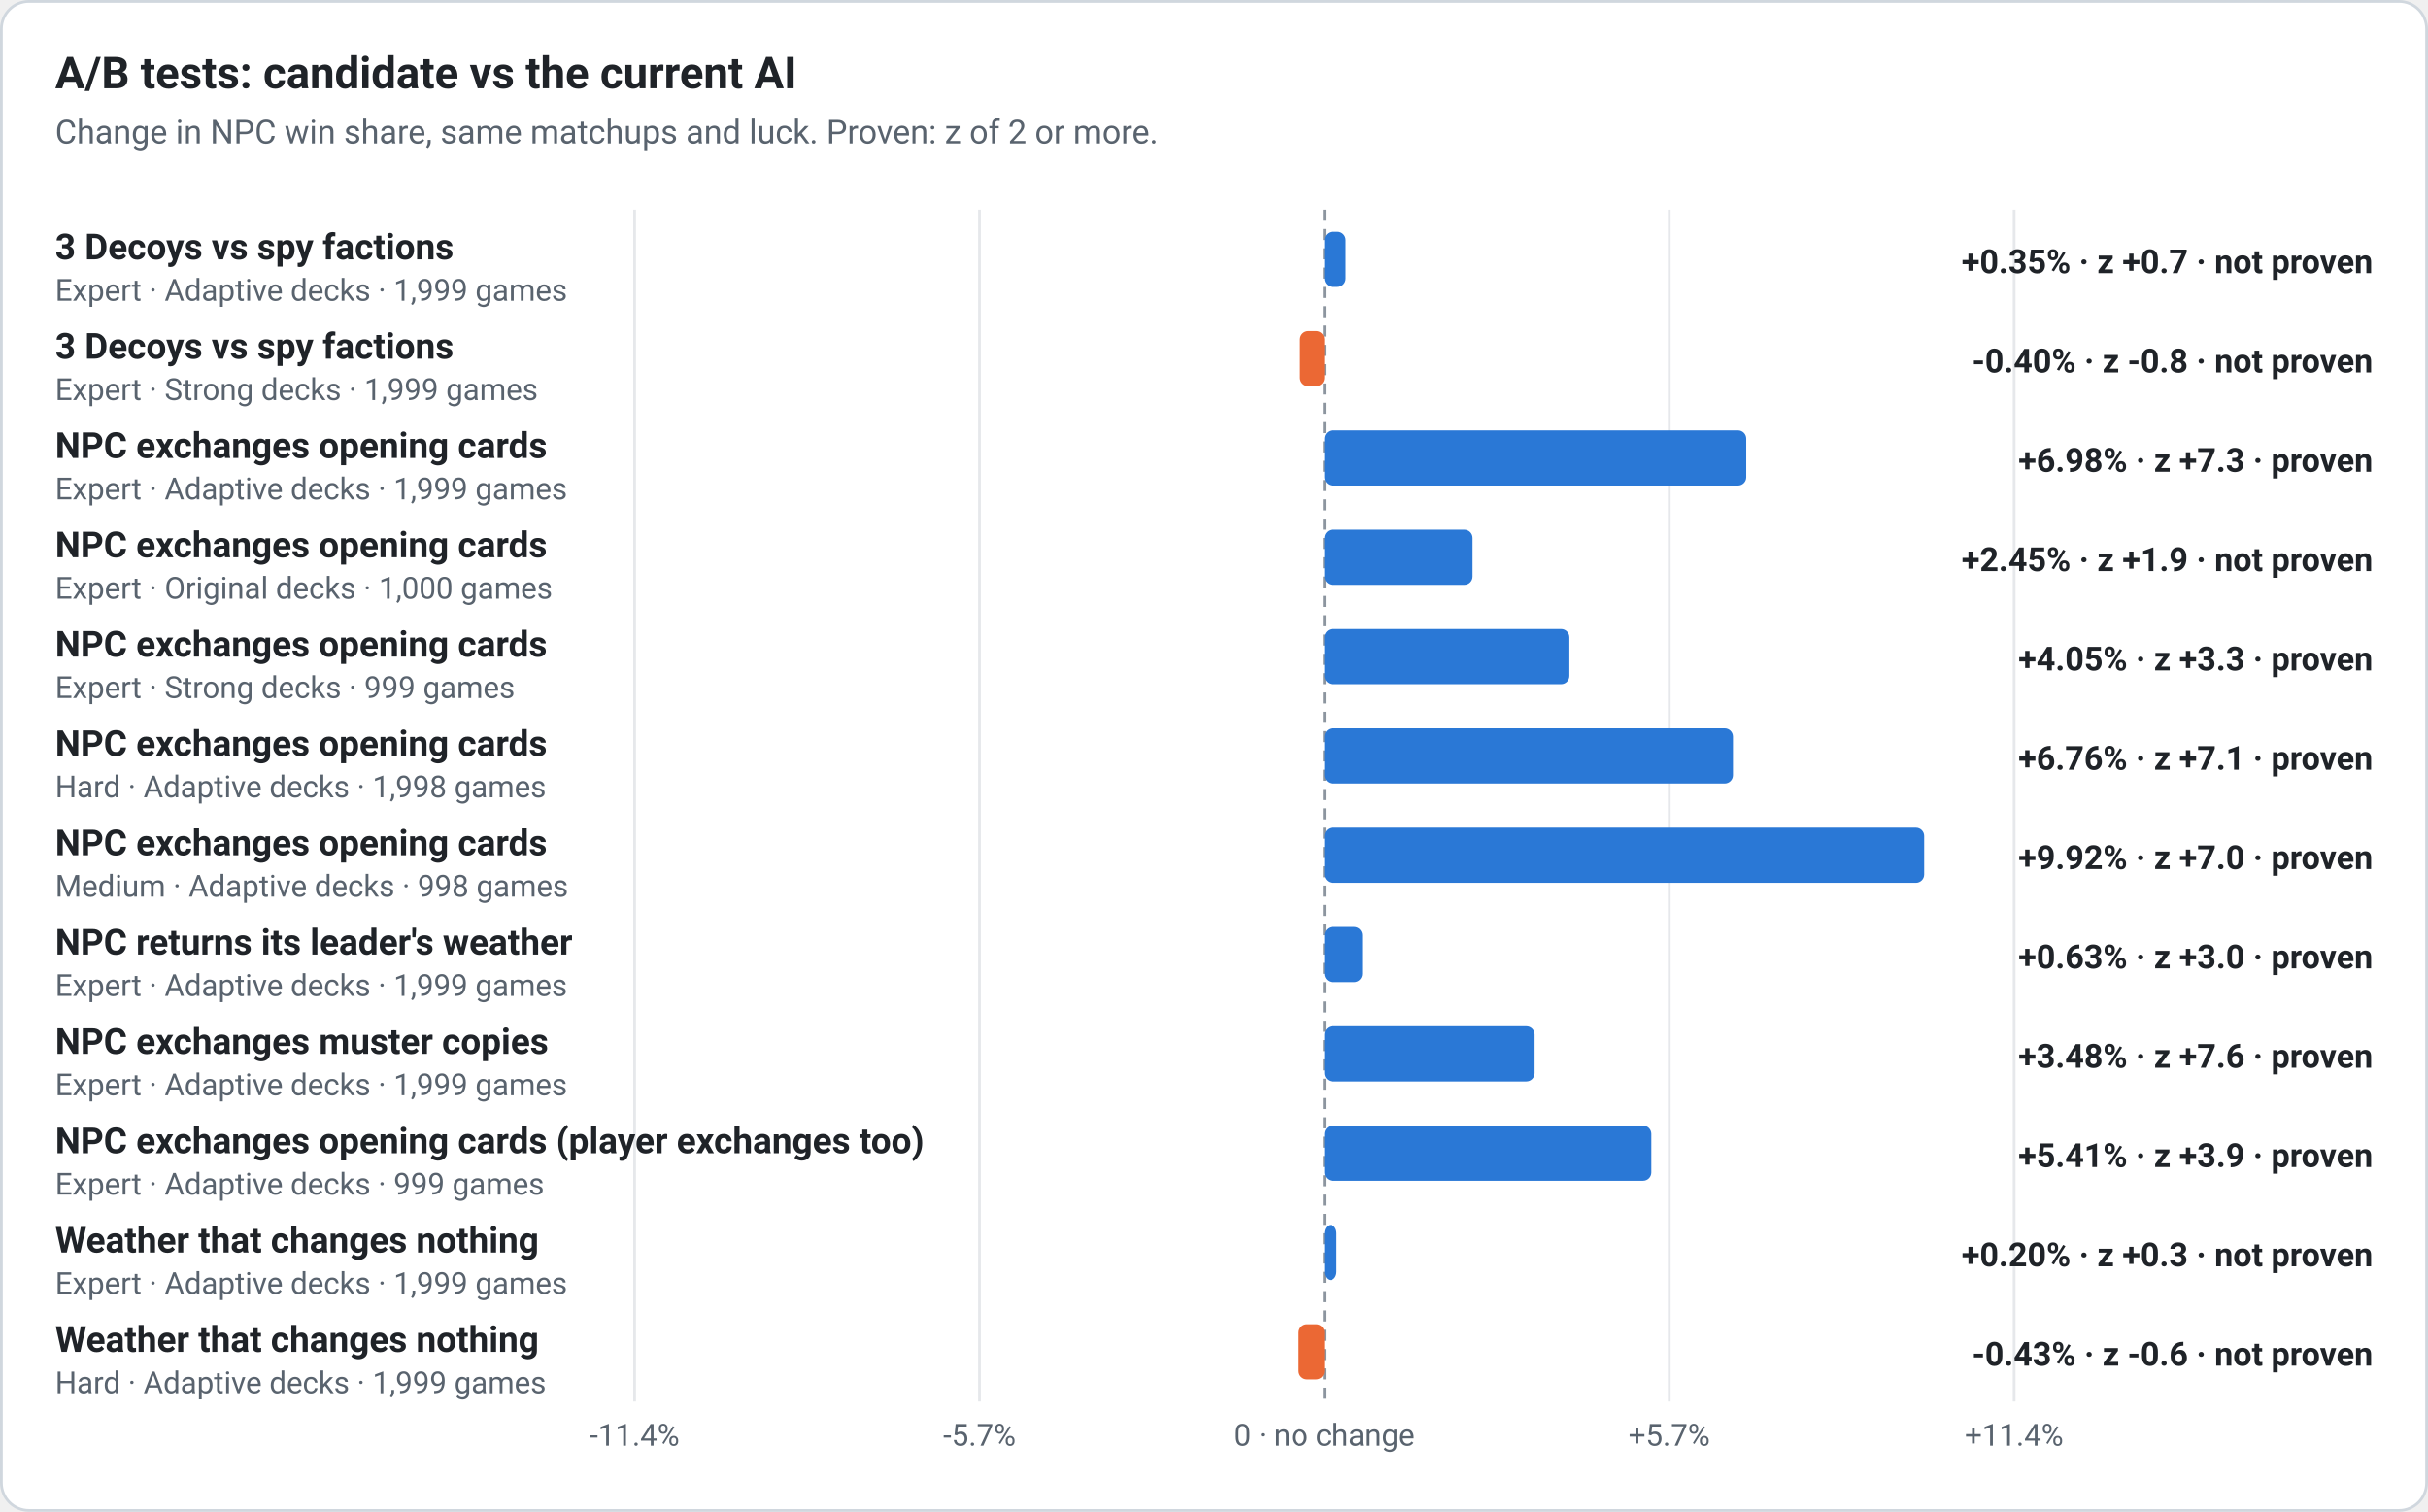
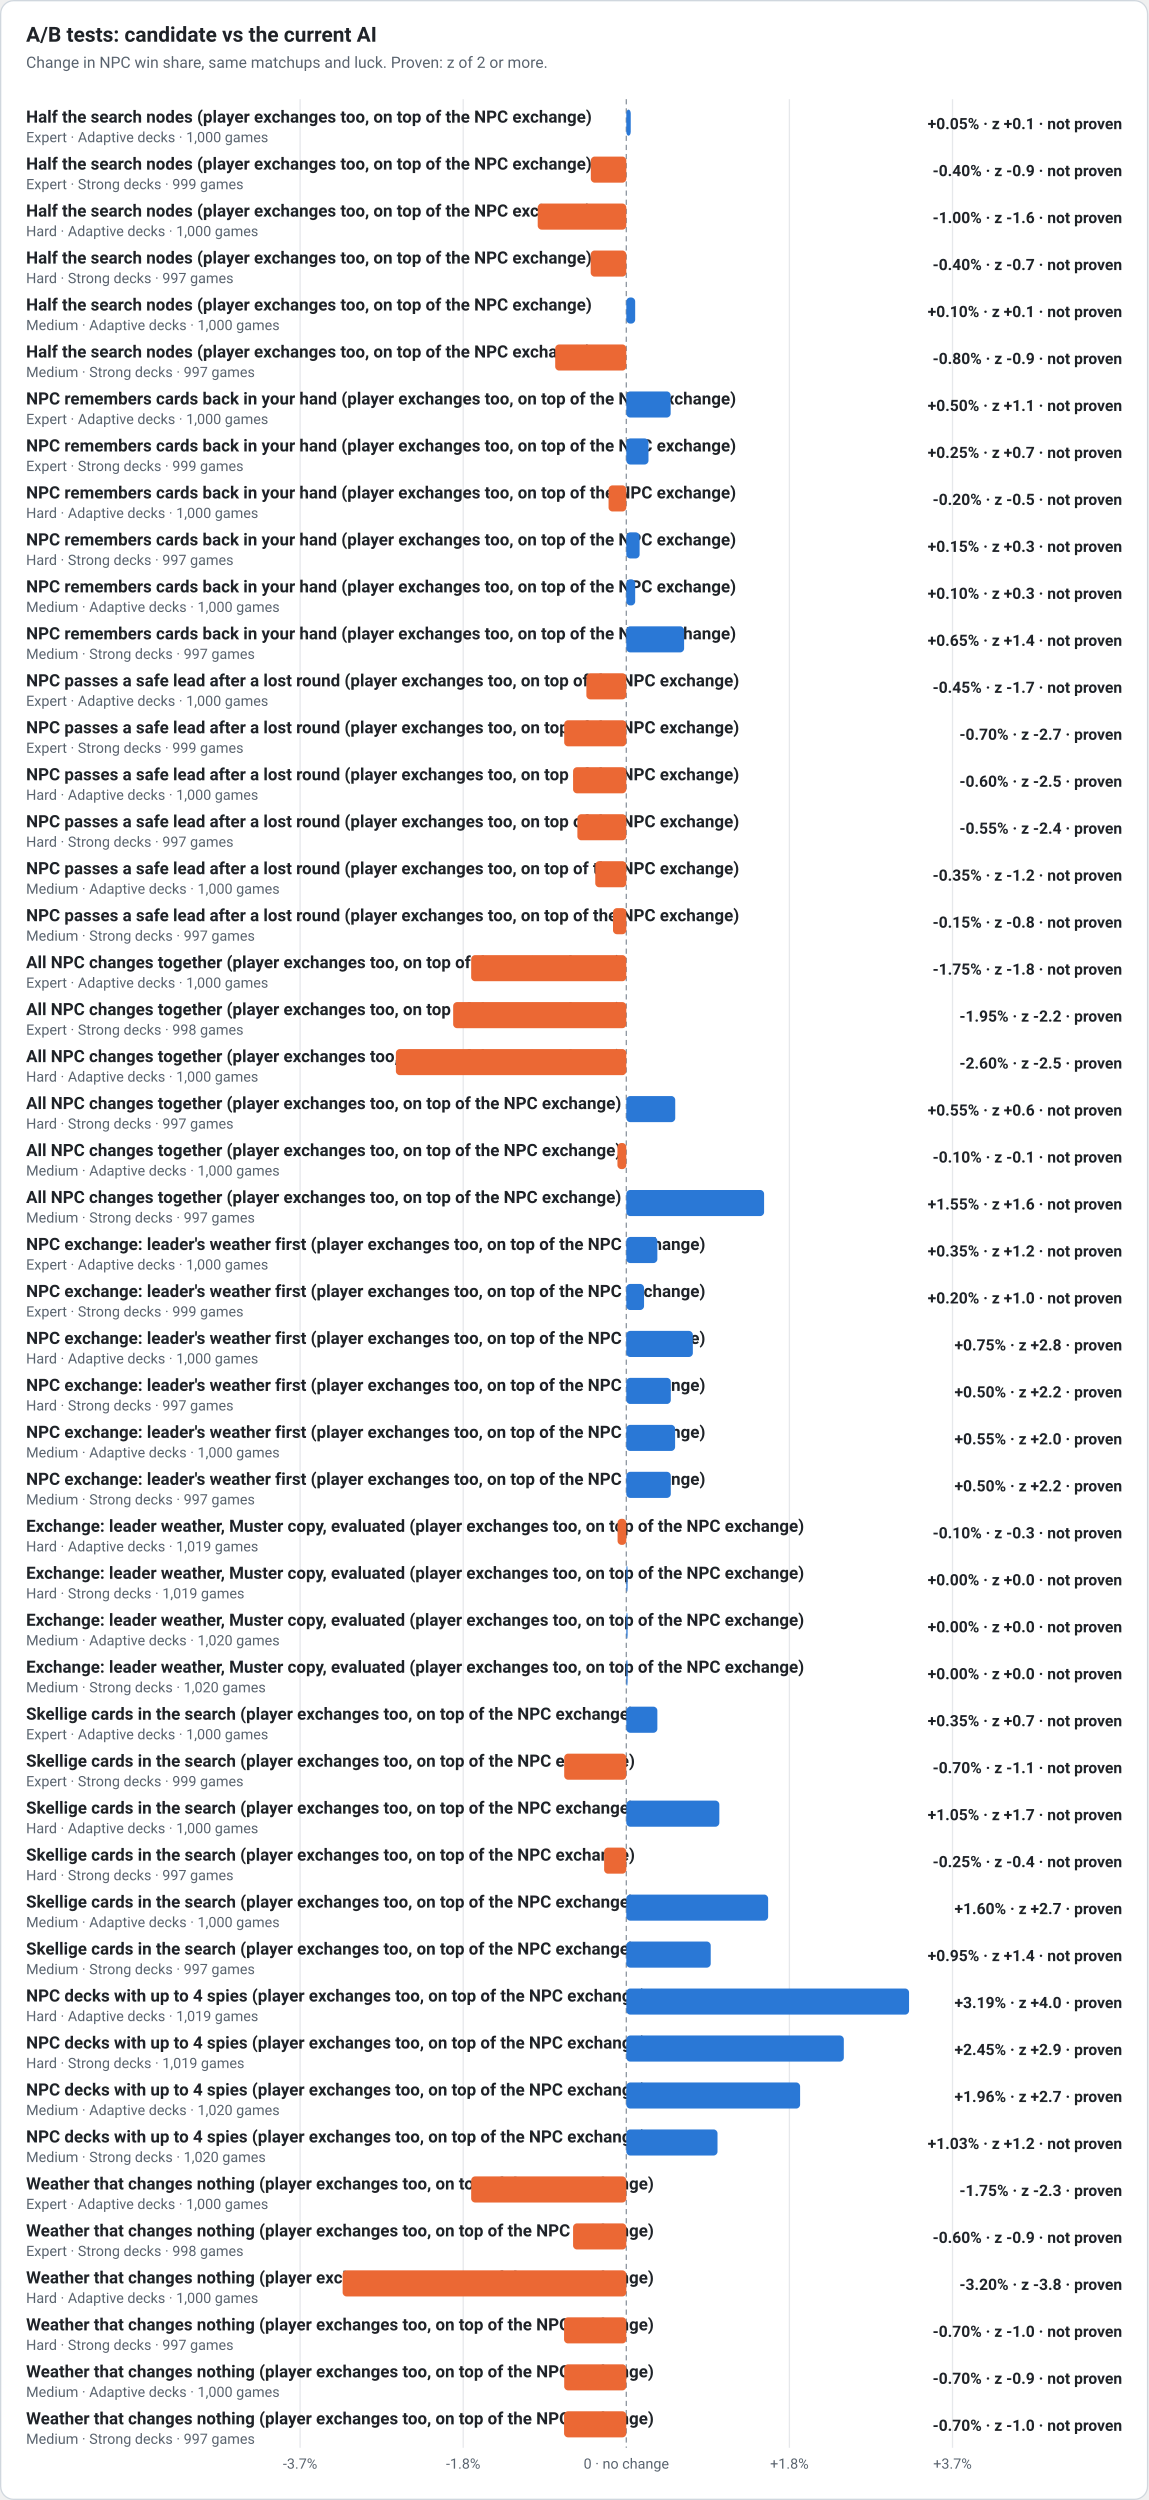
- <svg xmlns="http://www.w3.org/2000/svg" width="880" height="548" viewBox="0 0 880 548" font-family="system-ui,-apple-system,'Segoe UI',Roboto,Helvetica,Arial,sans-serif" role="img" aria-label="A/B tests: candidate vs the current AI">
-   <rect x="0.5" y="0.5" width="879" height="547" rx="10" fill="#ffffff" stroke="#d0d7de" />
+ <svg xmlns="http://www.w3.org/2000/svg" width="880" height="1916" viewBox="0 0 880 1916" font-family="system-ui,-apple-system,'Segoe UI',Roboto,Helvetica,Arial,sans-serif" role="img" aria-label="A/B tests: candidate vs the current AI">
+   <rect x="0.5" y="0.5" width="879" height="1915" rx="10" fill="#ffffff" stroke="#d0d7de" />
  <text x="20.0" y="32.0" fill="#1f2328" font-size="16" font-weight="600" text-anchor="start">A/B tests: candidate vs the current AI</text>
  <text x="20.0" y="52.0" fill="#59636e" font-size="12" font-weight="400" text-anchor="start">Change in NPC win share, same matchups and luck. Proven: z of 2 or more.</text>
-   <line x1="230.0" y1="76" x2="230.0" y2="508" stroke="#e6e8eb" />
-   <text x="230.0" y="524.0" fill="#59636e" font-size="11" font-weight="400" text-anchor="middle">-11.4%</text>
-   <line x1="355.0" y1="76" x2="355.0" y2="508" stroke="#e6e8eb" />
-   <text x="355.0" y="524.0" fill="#59636e" font-size="11" font-weight="400" text-anchor="middle">-5.7%</text>
-   <line x1="480.0" y1="76" x2="480.0" y2="508" stroke="#8c959f" stroke-dasharray="4 3" />
-   <text x="480.0" y="524.0" fill="#59636e" font-size="11" font-weight="400" text-anchor="middle">0 · no change</text>
-   <line x1="605.0" y1="76" x2="605.0" y2="508" stroke="#e6e8eb" />
-   <text x="605.0" y="524.0" fill="#59636e" font-size="11" font-weight="400" text-anchor="middle">+5.7%</text>
-   <line x1="730.0" y1="76" x2="730.0" y2="508" stroke="#e6e8eb" />
-   <text x="730.0" y="524.0" fill="#59636e" font-size="11" font-weight="400" text-anchor="middle">+11.4%</text>
-   <text x="20.0" y="94.0" fill="#1f2328" font-size="13" font-weight="600" text-anchor="start">3 Decoys vs spy factions</text>
-   <text x="20.0" y="109.0" fill="#59636e" font-size="11" font-weight="400" text-anchor="start">Expert · Adaptive decks · 1,999 games</text>
-   <rect x="480.0" y="84.0" width="7.7" height="20" rx="3" fill="#2a78d6" />
-   <text x="860.0" y="99.0" fill="#1f2328" font-size="12" font-weight="600" text-anchor="end">+0.35% · z +0.7 · not proven</text>
-   <text x="20.0" y="130.0" fill="#1f2328" font-size="13" font-weight="600" text-anchor="start">3 Decoys vs spy factions</text>
-   <text x="20.0" y="145.0" fill="#59636e" font-size="11" font-weight="400" text-anchor="start">Expert · Strong decks · 1,999 games</text>
-   <rect x="471.2" y="120.0" width="8.8" height="20" rx="3" fill="#eb6834" />
-   <text x="860.0" y="135.0" fill="#1f2328" font-size="12" font-weight="600" text-anchor="end">-0.40% · z -0.8 · not proven</text>
-   <text x="20.0" y="166.0" fill="#1f2328" font-size="13" font-weight="600" text-anchor="start">NPC exchanges opening cards</text>
-   <text x="20.0" y="181.0" fill="#59636e" font-size="11" font-weight="400" text-anchor="start">Expert · Adaptive decks · 1,999 games</text>
-   <rect x="480.0" y="156.0" width="152.9" height="20" rx="3" fill="#2a78d6" />
-   <text x="860.0" y="171.0" fill="#1f2328" font-size="12" font-weight="600" text-anchor="end">+6.98% · z +7.3 · proven</text>
-   <text x="20.0" y="202.0" fill="#1f2328" font-size="13" font-weight="600" text-anchor="start">NPC exchanges opening cards</text>
-   <text x="20.0" y="217.0" fill="#59636e" font-size="11" font-weight="400" text-anchor="start">Expert · Original decks · 1,000 games</text>
-   <rect x="480.0" y="192.0" width="53.7" height="20" rx="3" fill="#2a78d6" />
-   <text x="860.0" y="207.0" fill="#1f2328" font-size="12" font-weight="600" text-anchor="end">+2.45% · z +1.9 · not proven</text>
-   <text x="20.0" y="238.0" fill="#1f2328" font-size="13" font-weight="600" text-anchor="start">NPC exchanges opening cards</text>
-   <text x="20.0" y="253.0" fill="#59636e" font-size="11" font-weight="400" text-anchor="start">Expert · Strong decks · 999 games</text>
-   <rect x="480.0" y="228.0" width="88.8" height="20" rx="3" fill="#2a78d6" />
-   <text x="860.0" y="243.0" fill="#1f2328" font-size="12" font-weight="600" text-anchor="end">+4.05% · z +3.3 · proven</text>
-   <text x="20.0" y="274.0" fill="#1f2328" font-size="13" font-weight="600" text-anchor="start">NPC exchanges opening cards</text>
-   <text x="20.0" y="289.0" fill="#59636e" font-size="11" font-weight="400" text-anchor="start">Hard · Adaptive decks · 1,998 games</text>
-   <rect x="480.0" y="264.0" width="148.1" height="20" rx="3" fill="#2a78d6" />
-   <text x="860.0" y="279.0" fill="#1f2328" font-size="12" font-weight="600" text-anchor="end">+6.76% · z +7.1 · proven</text>
-   <text x="20.0" y="310.0" fill="#1f2328" font-size="13" font-weight="600" text-anchor="start">NPC exchanges opening cards</text>
-   <text x="20.0" y="325.0" fill="#59636e" font-size="11" font-weight="400" text-anchor="start">Medium · Adaptive decks · 998 games</text>
-   <rect x="480.0" y="300.0" width="217.4" height="20" rx="3" fill="#2a78d6" />
-   <text x="860.0" y="315.0" fill="#1f2328" font-size="12" font-weight="600" text-anchor="end">+9.92% · z +7.0 · proven</text>
-   <text x="20.0" y="346.0" fill="#1f2328" font-size="13" font-weight="600" text-anchor="start">NPC returns its leader's weather</text>
-   <text x="20.0" y="361.0" fill="#59636e" font-size="11" font-weight="400" text-anchor="start">Expert · Adaptive decks · 1,999 games</text>
-   <rect x="480.0" y="336.0" width="13.7" height="20" rx="3" fill="#2a78d6" />
-   <text x="860.0" y="351.0" fill="#1f2328" font-size="12" font-weight="600" text-anchor="end">+0.63% · z +3.0 · proven</text>
-   <text x="20.0" y="382.0" fill="#1f2328" font-size="13" font-weight="600" text-anchor="start">NPC exchanges muster copies</text>
-   <text x="20.0" y="397.0" fill="#59636e" font-size="11" font-weight="400" text-anchor="start">Expert · Adaptive decks · 1,999 games</text>
-   <rect x="480.0" y="372.0" width="76.2" height="20" rx="3" fill="#2a78d6" />
-   <text x="860.0" y="387.0" fill="#1f2328" font-size="12" font-weight="600" text-anchor="end">+3.48% · z +7.6 · proven</text>
-   <text x="20.0" y="418.0" fill="#1f2328" font-size="13" font-weight="600" text-anchor="start">NPC exchanges opening cards (player exchanges too)</text>
-   <text x="20.0" y="433.0" fill="#59636e" font-size="11" font-weight="400" text-anchor="start">Expert · Adaptive decks · 999 games</text>
-   <rect x="480.0" y="408.0" width="118.5" height="20" rx="3" fill="#2a78d6" />
-   <text x="860.0" y="423.0" fill="#1f2328" font-size="12" font-weight="600" text-anchor="end">+5.41% · z +3.9 · proven</text>
-   <text x="20.0" y="454.0" fill="#1f2328" font-size="13" font-weight="600" text-anchor="start">Weather that changes nothing</text>
-   <text x="20.0" y="469.0" fill="#59636e" font-size="11" font-weight="400" text-anchor="start">Expert · Adaptive decks · 1,999 games</text>
-   <rect x="480.0" y="444.0" width="4.4" height="20" rx="3" fill="#2a78d6" />
-   <text x="860.0" y="459.0" fill="#1f2328" font-size="12" font-weight="600" text-anchor="end">+0.20% · z +0.3 · not proven</text>
-   <text x="20.0" y="490.0" fill="#1f2328" font-size="13" font-weight="600" text-anchor="start">Weather that changes nothing</text>
-   <text x="20.0" y="505.0" fill="#59636e" font-size="11" font-weight="400" text-anchor="start">Hard · Adaptive decks · 1,999 games</text>
-   <rect x="470.7" y="480.0" width="9.3" height="20" rx="3" fill="#eb6834" />
-   <text x="860.0" y="495.0" fill="#1f2328" font-size="12" font-weight="600" text-anchor="end">-0.43% · z -0.6 · not proven</text>
+   <line x1="230.0" y1="76" x2="230.0" y2="1876" stroke="#e6e8eb" />
+   <text x="230.0" y="1892.0" fill="#59636e" font-size="11" font-weight="400" text-anchor="middle">-3.7%</text>
+   <line x1="355.0" y1="76" x2="355.0" y2="1876" stroke="#e6e8eb" />
+   <text x="355.0" y="1892.0" fill="#59636e" font-size="11" font-weight="400" text-anchor="middle">-1.8%</text>
+   <line x1="480.0" y1="76" x2="480.0" y2="1876" stroke="#8c959f" stroke-dasharray="4 3" />
+   <text x="480.0" y="1892.0" fill="#59636e" font-size="11" font-weight="400" text-anchor="middle">0 · no change</text>
+   <line x1="605.0" y1="76" x2="605.0" y2="1876" stroke="#e6e8eb" />
+   <text x="605.0" y="1892.0" fill="#59636e" font-size="11" font-weight="400" text-anchor="middle">+1.8%</text>
+   <line x1="730.0" y1="76" x2="730.0" y2="1876" stroke="#e6e8eb" />
+   <text x="730.0" y="1892.0" fill="#59636e" font-size="11" font-weight="400" text-anchor="middle">+3.7%</text>
+   <text x="20.0" y="94.0" fill="#1f2328" font-size="13" font-weight="600" text-anchor="start">Half the search nodes (player exchanges too, on top of the NPC exchange)</text>
+   <text x="20.0" y="109.0" fill="#59636e" font-size="11" font-weight="400" text-anchor="start">Expert · Adaptive decks · 1,000 games</text>
+   <rect x="480.0" y="84.0" width="3.4" height="20" rx="3" fill="#2a78d6" />
+   <text x="860.0" y="99.0" fill="#1f2328" font-size="12" font-weight="600" text-anchor="end">+0.05% · z +0.1 · not proven</text>
+   <text x="20.0" y="130.0" fill="#1f2328" font-size="13" font-weight="600" text-anchor="start">Half the search nodes (player exchanges too, on top of the NPC exchange)</text>
+   <text x="20.0" y="145.0" fill="#59636e" font-size="11" font-weight="400" text-anchor="start">Expert · Strong decks · 999 games</text>
+   <rect x="452.8" y="120.0" width="27.2" height="20" rx="3" fill="#eb6834" />
+   <text x="860.0" y="135.0" fill="#1f2328" font-size="12" font-weight="600" text-anchor="end">-0.40% · z -0.9 · not proven</text>
+   <text x="20.0" y="166.0" fill="#1f2328" font-size="13" font-weight="600" text-anchor="start">Half the search nodes (player exchanges too, on top of the NPC exchange)</text>
+   <text x="20.0" y="181.0" fill="#59636e" font-size="11" font-weight="400" text-anchor="start">Hard · Adaptive decks · 1,000 games</text>
+   <rect x="412.1" y="156.0" width="67.9" height="20" rx="3" fill="#eb6834" />
+   <text x="860.0" y="171.0" fill="#1f2328" font-size="12" font-weight="600" text-anchor="end">-1.00% · z -1.6 · not proven</text>
+   <text x="20.0" y="202.0" fill="#1f2328" font-size="13" font-weight="600" text-anchor="start">Half the search nodes (player exchanges too, on top of the NPC exchange)</text>
+   <text x="20.0" y="217.0" fill="#59636e" font-size="11" font-weight="400" text-anchor="start">Hard · Strong decks · 997 games</text>
+   <rect x="452.7" y="192.0" width="27.3" height="20" rx="3" fill="#eb6834" />
+   <text x="860.0" y="207.0" fill="#1f2328" font-size="12" font-weight="600" text-anchor="end">-0.40% · z -0.7 · not proven</text>
+   <text x="20.0" y="238.0" fill="#1f2328" font-size="13" font-weight="600" text-anchor="start">Half the search nodes (player exchanges too, on top of the NPC exchange)</text>
+   <text x="20.0" y="253.0" fill="#59636e" font-size="11" font-weight="400" text-anchor="start">Medium · Adaptive decks · 1,000 games</text>
+   <rect x="480.0" y="228.0" width="6.8" height="20" rx="3" fill="#2a78d6" />
+   <text x="860.0" y="243.0" fill="#1f2328" font-size="12" font-weight="600" text-anchor="end">+0.10% · z +0.1 · not proven</text>
+   <text x="20.0" y="274.0" fill="#1f2328" font-size="13" font-weight="600" text-anchor="start">Half the search nodes (player exchanges too, on top of the NPC exchange)</text>
+   <text x="20.0" y="289.0" fill="#59636e" font-size="11" font-weight="400" text-anchor="start">Medium · Strong decks · 997 games</text>
+   <rect x="425.5" y="264.0" width="54.5" height="20" rx="3" fill="#eb6834" />
+   <text x="860.0" y="279.0" fill="#1f2328" font-size="12" font-weight="600" text-anchor="end">-0.80% · z -0.9 · not proven</text>
+   <text x="20.0" y="310.0" fill="#1f2328" font-size="13" font-weight="600" text-anchor="start">NPC remembers cards back in your hand (player exchanges too, on top of the NPC exchange)</text>
+   <text x="20.0" y="325.0" fill="#59636e" font-size="11" font-weight="400" text-anchor="start">Expert · Adaptive decks · 1,000 games</text>
+   <rect x="480.0" y="300.0" width="34.0" height="20" rx="3" fill="#2a78d6" />
+   <text x="860.0" y="315.0" fill="#1f2328" font-size="12" font-weight="600" text-anchor="end">+0.50% · z +1.1 · not proven</text>
+   <text x="20.0" y="346.0" fill="#1f2328" font-size="13" font-weight="600" text-anchor="start">NPC remembers cards back in your hand (player exchanges too, on top of the NPC exchange)</text>
+   <text x="20.0" y="361.0" fill="#59636e" font-size="11" font-weight="400" text-anchor="start">Expert · Strong decks · 999 games</text>
+   <rect x="480.0" y="336.0" width="17.0" height="20" rx="3" fill="#2a78d6" />
+   <text x="860.0" y="351.0" fill="#1f2328" font-size="12" font-weight="600" text-anchor="end">+0.25% · z +0.7 · not proven</text>
+   <text x="20.0" y="382.0" fill="#1f2328" font-size="13" font-weight="600" text-anchor="start">NPC remembers cards back in your hand (player exchanges too, on top of the NPC exchange)</text>
+   <text x="20.0" y="397.0" fill="#59636e" font-size="11" font-weight="400" text-anchor="start">Hard · Adaptive decks · 1,000 games</text>
+   <rect x="466.4" y="372.0" width="13.6" height="20" rx="3" fill="#eb6834" />
+   <text x="860.0" y="387.0" fill="#1f2328" font-size="12" font-weight="600" text-anchor="end">-0.20% · z -0.5 · not proven</text>
+   <text x="20.0" y="418.0" fill="#1f2328" font-size="13" font-weight="600" text-anchor="start">NPC remembers cards back in your hand (player exchanges too, on top of the NPC exchange)</text>
+   <text x="20.0" y="433.0" fill="#59636e" font-size="11" font-weight="400" text-anchor="start">Hard · Strong decks · 997 games</text>
+   <rect x="480.0" y="408.0" width="10.2" height="20" rx="3" fill="#2a78d6" />
+   <text x="860.0" y="423.0" fill="#1f2328" font-size="12" font-weight="600" text-anchor="end">+0.15% · z +0.3 · not proven</text>
+   <text x="20.0" y="454.0" fill="#1f2328" font-size="13" font-weight="600" text-anchor="start">NPC remembers cards back in your hand (player exchanges too, on top of the NPC exchange)</text>
+   <text x="20.0" y="469.0" fill="#59636e" font-size="11" font-weight="400" text-anchor="start">Medium · Adaptive decks · 1,000 games</text>
+   <rect x="480.0" y="444.0" width="6.8" height="20" rx="3" fill="#2a78d6" />
+   <text x="860.0" y="459.0" fill="#1f2328" font-size="12" font-weight="600" text-anchor="end">+0.10% · z +0.3 · not proven</text>
+   <text x="20.0" y="490.0" fill="#1f2328" font-size="13" font-weight="600" text-anchor="start">NPC remembers cards back in your hand (player exchanges too, on top of the NPC exchange)</text>
+   <text x="20.0" y="505.0" fill="#59636e" font-size="11" font-weight="400" text-anchor="start">Medium · Strong decks · 997 games</text>
+   <rect x="480.0" y="480.0" width="44.3" height="20" rx="3" fill="#2a78d6" />
+   <text x="860.0" y="495.0" fill="#1f2328" font-size="12" font-weight="600" text-anchor="end">+0.65% · z +1.4 · not proven</text>
+   <text x="20.0" y="526.0" fill="#1f2328" font-size="13" font-weight="600" text-anchor="start">NPC passes a safe lead after a lost round (player exchanges too, on top of the NPC exchange)</text>
+   <text x="20.0" y="541.0" fill="#59636e" font-size="11" font-weight="400" text-anchor="start">Expert · Adaptive decks · 1,000 games</text>
+   <rect x="449.4" y="516.0" width="30.6" height="20" rx="3" fill="#eb6834" />
+   <text x="860.0" y="531.0" fill="#1f2328" font-size="12" font-weight="600" text-anchor="end">-0.45% · z -1.7 · not proven</text>
+   <text x="20.0" y="562.0" fill="#1f2328" font-size="13" font-weight="600" text-anchor="start">NPC passes a safe lead after a lost round (player exchanges too, on top of the NPC exchange)</text>
+   <text x="20.0" y="577.0" fill="#59636e" font-size="11" font-weight="400" text-anchor="start">Expert · Strong decks · 999 games</text>
+   <rect x="432.4" y="552.0" width="47.6" height="20" rx="3" fill="#eb6834" />
+   <text x="860.0" y="567.0" fill="#1f2328" font-size="12" font-weight="600" text-anchor="end">-0.70% · z -2.7 · proven</text>
+   <text x="20.0" y="598.0" fill="#1f2328" font-size="13" font-weight="600" text-anchor="start">NPC passes a safe lead after a lost round (player exchanges too, on top of the NPC exchange)</text>
+   <text x="20.0" y="613.0" fill="#59636e" font-size="11" font-weight="400" text-anchor="start">Hard · Adaptive decks · 1,000 games</text>
+   <rect x="439.2" y="588.0" width="40.8" height="20" rx="3" fill="#eb6834" />
+   <text x="860.0" y="603.0" fill="#1f2328" font-size="12" font-weight="600" text-anchor="end">-0.60% · z -2.5 · proven</text>
+   <text x="20.0" y="634.0" fill="#1f2328" font-size="13" font-weight="600" text-anchor="start">NPC passes a safe lead after a lost round (player exchanges too, on top of the NPC exchange)</text>
+   <text x="20.0" y="649.0" fill="#59636e" font-size="11" font-weight="400" text-anchor="start">Hard · Strong decks · 997 games</text>
+   <rect x="442.5" y="624.0" width="37.5" height="20" rx="3" fill="#eb6834" />
+   <text x="860.0" y="639.0" fill="#1f2328" font-size="12" font-weight="600" text-anchor="end">-0.55% · z -2.4 · proven</text>
+   <text x="20.0" y="670.0" fill="#1f2328" font-size="13" font-weight="600" text-anchor="start">NPC passes a safe lead after a lost round (player exchanges too, on top of the NPC exchange)</text>
+   <text x="20.0" y="685.0" fill="#59636e" font-size="11" font-weight="400" text-anchor="start">Medium · Adaptive decks · 1,000 games</text>
+   <rect x="456.2" y="660.0" width="23.8" height="20" rx="3" fill="#eb6834" />
+   <text x="860.0" y="675.0" fill="#1f2328" font-size="12" font-weight="600" text-anchor="end">-0.35% · z -1.2 · not proven</text>
+   <text x="20.0" y="706.0" fill="#1f2328" font-size="13" font-weight="600" text-anchor="start">NPC passes a safe lead after a lost round (player exchanges too, on top of the NPC exchange)</text>
+   <text x="20.0" y="721.0" fill="#59636e" font-size="11" font-weight="400" text-anchor="start">Medium · Strong decks · 997 games</text>
+   <rect x="469.8" y="696.0" width="10.2" height="20" rx="3" fill="#eb6834" />
+   <text x="860.0" y="711.0" fill="#1f2328" font-size="12" font-weight="600" text-anchor="end">-0.15% · z -0.8 · not proven</text>
+   <text x="20.0" y="742.0" fill="#1f2328" font-size="13" font-weight="600" text-anchor="start">All NPC changes together (player exchanges too, on top of the NPC exchange)</text>
+   <text x="20.0" y="757.0" fill="#59636e" font-size="11" font-weight="400" text-anchor="start">Expert · Adaptive decks · 1,000 games</text>
+   <rect x="361.1" y="732.0" width="118.9" height="20" rx="3" fill="#eb6834" />
+   <text x="860.0" y="747.0" fill="#1f2328" font-size="12" font-weight="600" text-anchor="end">-1.75% · z -1.8 · not proven</text>
+   <text x="20.0" y="778.0" fill="#1f2328" font-size="13" font-weight="600" text-anchor="start">All NPC changes together (player exchanges too, on top of the NPC exchange)</text>
+   <text x="20.0" y="793.0" fill="#59636e" font-size="11" font-weight="400" text-anchor="start">Expert · Strong decks · 998 games</text>
+   <rect x="347.3" y="768.0" width="132.7" height="20" rx="3" fill="#eb6834" />
+   <text x="860.0" y="783.0" fill="#1f2328" font-size="12" font-weight="600" text-anchor="end">-1.95% · z -2.2 · proven</text>
+   <text x="20.0" y="814.0" fill="#1f2328" font-size="13" font-weight="600" text-anchor="start">All NPC changes together (player exchanges too, on top of the NPC exchange)</text>
+   <text x="20.0" y="829.0" fill="#59636e" font-size="11" font-weight="400" text-anchor="start">Hard · Adaptive decks · 1,000 games</text>
+   <rect x="303.4" y="804.0" width="176.6" height="20" rx="3" fill="#eb6834" />
+   <text x="860.0" y="819.0" fill="#1f2328" font-size="12" font-weight="600" text-anchor="end">-2.60% · z -2.5 · proven</text>
+   <text x="20.0" y="850.0" fill="#1f2328" font-size="13" font-weight="600" text-anchor="start">All NPC changes together (player exchanges too, on top of the NPC exchange)</text>
+   <text x="20.0" y="865.0" fill="#59636e" font-size="11" font-weight="400" text-anchor="start">Hard · Strong decks · 997 games</text>
+   <rect x="480.0" y="840.0" width="37.5" height="20" rx="3" fill="#2a78d6" />
+   <text x="860.0" y="855.0" fill="#1f2328" font-size="12" font-weight="600" text-anchor="end">+0.55% · z +0.6 · not proven</text>
+   <text x="20.0" y="886.0" fill="#1f2328" font-size="13" font-weight="600" text-anchor="start">All NPC changes together (player exchanges too, on top of the NPC exchange)</text>
+   <text x="20.0" y="901.0" fill="#59636e" font-size="11" font-weight="400" text-anchor="start">Medium · Adaptive decks · 1,000 games</text>
+   <rect x="473.2" y="876.0" width="6.8" height="20" rx="3" fill="#eb6834" />
+   <text x="860.0" y="891.0" fill="#1f2328" font-size="12" font-weight="600" text-anchor="end">-0.10% · z -0.1 · not proven</text>
+   <text x="20.0" y="922.0" fill="#1f2328" font-size="13" font-weight="600" text-anchor="start">All NPC changes together (player exchanges too, on top of the NPC exchange)</text>
+   <text x="20.0" y="937.0" fill="#59636e" font-size="11" font-weight="400" text-anchor="start">Medium · Strong decks · 997 games</text>
+   <rect x="480.0" y="912.0" width="105.6" height="20" rx="3" fill="#2a78d6" />
+   <text x="860.0" y="927.0" fill="#1f2328" font-size="12" font-weight="600" text-anchor="end">+1.55% · z +1.6 · not proven</text>
+   <text x="20.0" y="958.0" fill="#1f2328" font-size="13" font-weight="600" text-anchor="start">NPC exchange: leader's weather first (player exchanges too, on top of the NPC exchange)</text>
+   <text x="20.0" y="973.0" fill="#59636e" font-size="11" font-weight="400" text-anchor="start">Expert · Adaptive decks · 1,000 games</text>
+   <rect x="480.0" y="948.0" width="23.8" height="20" rx="3" fill="#2a78d6" />
+   <text x="860.0" y="963.0" fill="#1f2328" font-size="12" font-weight="600" text-anchor="end">+0.35% · z +1.2 · not proven</text>
+   <text x="20.0" y="994.0" fill="#1f2328" font-size="13" font-weight="600" text-anchor="start">NPC exchange: leader's weather first (player exchanges too, on top of the NPC exchange)</text>
+   <text x="20.0" y="1009.0" fill="#59636e" font-size="11" font-weight="400" text-anchor="start">Expert · Strong decks · 999 games</text>
+   <rect x="480.0" y="984.0" width="13.6" height="20" rx="3" fill="#2a78d6" />
+   <text x="860.0" y="999.0" fill="#1f2328" font-size="12" font-weight="600" text-anchor="end">+0.20% · z +1.0 · not proven</text>
+   <text x="20.0" y="1030.0" fill="#1f2328" font-size="13" font-weight="600" text-anchor="start">NPC exchange: leader's weather first (player exchanges too, on top of the NPC exchange)</text>
+   <text x="20.0" y="1045.0" fill="#59636e" font-size="11" font-weight="400" text-anchor="start">Hard · Adaptive decks · 1,000 games</text>
+   <rect x="480.0" y="1020.0" width="51.0" height="20" rx="3" fill="#2a78d6" />
+   <text x="860.0" y="1035.0" fill="#1f2328" font-size="12" font-weight="600" text-anchor="end">+0.75% · z +2.8 · proven</text>
+   <text x="20.0" y="1066.0" fill="#1f2328" font-size="13" font-weight="600" text-anchor="start">NPC exchange: leader's weather first (player exchanges too, on top of the NPC exchange)</text>
+   <text x="20.0" y="1081.0" fill="#59636e" font-size="11" font-weight="400" text-anchor="start">Hard · Strong decks · 997 games</text>
+   <rect x="480.0" y="1056.0" width="34.1" height="20" rx="3" fill="#2a78d6" />
+   <text x="860.0" y="1071.0" fill="#1f2328" font-size="12" font-weight="600" text-anchor="end">+0.50% · z +2.2 · proven</text>
+   <text x="20.0" y="1102.0" fill="#1f2328" font-size="13" font-weight="600" text-anchor="start">NPC exchange: leader's weather first (player exchanges too, on top of the NPC exchange)</text>
+   <text x="20.0" y="1117.0" fill="#59636e" font-size="11" font-weight="400" text-anchor="start">Medium · Adaptive decks · 1,000 games</text>
+   <rect x="480.0" y="1092.0" width="37.4" height="20" rx="3" fill="#2a78d6" />
+   <text x="860.0" y="1107.0" fill="#1f2328" font-size="12" font-weight="600" text-anchor="end">+0.55% · z +2.0 · proven</text>
+   <text x="20.0" y="1138.0" fill="#1f2328" font-size="13" font-weight="600" text-anchor="start">NPC exchange: leader's weather first (player exchanges too, on top of the NPC exchange)</text>
+   <text x="20.0" y="1153.0" fill="#59636e" font-size="11" font-weight="400" text-anchor="start">Medium · Strong decks · 997 games</text>
+   <rect x="480.0" y="1128.0" width="34.1" height="20" rx="3" fill="#2a78d6" />
+   <text x="860.0" y="1143.0" fill="#1f2328" font-size="12" font-weight="600" text-anchor="end">+0.50% · z +2.2 · proven</text>
+   <text x="20.0" y="1174.0" fill="#1f2328" font-size="13" font-weight="600" text-anchor="start">Exchange: leader weather, Muster copy, evaluated (player exchanges too, on top of the NPC exchange)</text>
+   <text x="20.0" y="1189.0" fill="#59636e" font-size="11" font-weight="400" text-anchor="start">Hard · Adaptive decks · 1,019 games</text>
+   <rect x="473.3" y="1164.0" width="6.7" height="20" rx="3" fill="#eb6834" />
+   <text x="860.0" y="1179.0" fill="#1f2328" font-size="12" font-weight="600" text-anchor="end">-0.10% · z -0.3 · not proven</text>
+   <text x="20.0" y="1210.0" fill="#1f2328" font-size="13" font-weight="600" text-anchor="start">Exchange: leader weather, Muster copy, evaluated (player exchanges too, on top of the NPC exchange)</text>
+   <text x="20.0" y="1225.0" fill="#59636e" font-size="11" font-weight="400" text-anchor="start">Hard · Strong decks · 1,019 games</text>
+   <rect x="480.0" y="1200.0" width="1.0" height="20" rx="3" fill="#2a78d6" />
+   <text x="860.0" y="1215.0" fill="#1f2328" font-size="12" font-weight="600" text-anchor="end">+0.00% · z +0.0 · not proven</text>
+   <text x="20.0" y="1246.0" fill="#1f2328" font-size="13" font-weight="600" text-anchor="start">Exchange: leader weather, Muster copy, evaluated (player exchanges too, on top of the NPC exchange)</text>
+   <text x="20.0" y="1261.0" fill="#59636e" font-size="11" font-weight="400" text-anchor="start">Medium · Adaptive decks · 1,020 games</text>
+   <rect x="480.0" y="1236.0" width="1.0" height="20" rx="3" fill="#2a78d6" />
+   <text x="860.0" y="1251.0" fill="#1f2328" font-size="12" font-weight="600" text-anchor="end">+0.00% · z +0.0 · not proven</text>
+   <text x="20.0" y="1282.0" fill="#1f2328" font-size="13" font-weight="600" text-anchor="start">Exchange: leader weather, Muster copy, evaluated (player exchanges too, on top of the NPC exchange)</text>
+   <text x="20.0" y="1297.0" fill="#59636e" font-size="11" font-weight="400" text-anchor="start">Medium · Strong decks · 1,020 games</text>
+   <rect x="480.0" y="1272.0" width="1.0" height="20" rx="3" fill="#2a78d6" />
+   <text x="860.0" y="1287.0" fill="#1f2328" font-size="12" font-weight="600" text-anchor="end">+0.00% · z +0.0 · not proven</text>
+   <text x="20.0" y="1318.0" fill="#1f2328" font-size="13" font-weight="600" text-anchor="start">Skellige cards in the search (player exchanges too, on top of the NPC exchange)</text>
+   <text x="20.0" y="1333.0" fill="#59636e" font-size="11" font-weight="400" text-anchor="start">Expert · Adaptive decks · 1,000 games</text>
+   <rect x="480.0" y="1308.0" width="23.8" height="20" rx="3" fill="#2a78d6" />
+   <text x="860.0" y="1323.0" fill="#1f2328" font-size="12" font-weight="600" text-anchor="end">+0.35% · z +0.7 · not proven</text>
+   <text x="20.0" y="1354.0" fill="#1f2328" font-size="13" font-weight="600" text-anchor="start">Skellige cards in the search (player exchanges too, on top of the NPC exchange)</text>
+   <text x="20.0" y="1369.0" fill="#59636e" font-size="11" font-weight="400" text-anchor="start">Expert · Strong decks · 999 games</text>
+   <rect x="432.4" y="1344.0" width="47.6" height="20" rx="3" fill="#eb6834" />
+   <text x="860.0" y="1359.0" fill="#1f2328" font-size="12" font-weight="600" text-anchor="end">-0.70% · z -1.1 · not proven</text>
+   <text x="20.0" y="1390.0" fill="#1f2328" font-size="13" font-weight="600" text-anchor="start">Skellige cards in the search (player exchanges too, on top of the NPC exchange)</text>
+   <text x="20.0" y="1405.0" fill="#59636e" font-size="11" font-weight="400" text-anchor="start">Hard · Adaptive decks · 1,000 games</text>
+   <rect x="480.0" y="1380.0" width="71.3" height="20" rx="3" fill="#2a78d6" />
+   <text x="860.0" y="1395.0" fill="#1f2328" font-size="12" font-weight="600" text-anchor="end">+1.05% · z +1.7 · not proven</text>
+   <text x="20.0" y="1426.0" fill="#1f2328" font-size="13" font-weight="600" text-anchor="start">Skellige cards in the search (player exchanges too, on top of the NPC exchange)</text>
+   <text x="20.0" y="1441.0" fill="#59636e" font-size="11" font-weight="400" text-anchor="start">Hard · Strong decks · 997 games</text>
+   <rect x="463.0" y="1416.0" width="17.0" height="20" rx="3" fill="#eb6834" />
+   <text x="860.0" y="1431.0" fill="#1f2328" font-size="12" font-weight="600" text-anchor="end">-0.25% · z -0.4 · not proven</text>
+   <text x="20.0" y="1462.0" fill="#1f2328" font-size="13" font-weight="600" text-anchor="start">Skellige cards in the search (player exchanges too, on top of the NPC exchange)</text>
+   <text x="20.0" y="1477.0" fill="#59636e" font-size="11" font-weight="400" text-anchor="start">Medium · Adaptive decks · 1,000 games</text>
+   <rect x="480.0" y="1452.0" width="108.7" height="20" rx="3" fill="#2a78d6" />
+   <text x="860.0" y="1467.0" fill="#1f2328" font-size="12" font-weight="600" text-anchor="end">+1.60% · z +2.7 · proven</text>
+   <text x="20.0" y="1498.0" fill="#1f2328" font-size="13" font-weight="600" text-anchor="start">Skellige cards in the search (player exchanges too, on top of the NPC exchange)</text>
+   <text x="20.0" y="1513.0" fill="#59636e" font-size="11" font-weight="400" text-anchor="start">Medium · Strong decks · 997 games</text>
+   <rect x="480.0" y="1488.0" width="64.7" height="20" rx="3" fill="#2a78d6" />
+   <text x="860.0" y="1503.0" fill="#1f2328" font-size="12" font-weight="600" text-anchor="end">+0.95% · z +1.4 · not proven</text>
+   <text x="20.0" y="1534.0" fill="#1f2328" font-size="13" font-weight="600" text-anchor="start">NPC decks with up to 4 spies (player exchanges too, on top of the NPC exchange)</text>
+   <text x="20.0" y="1549.0" fill="#59636e" font-size="11" font-weight="400" text-anchor="start">Hard · Adaptive decks · 1,019 games</text>
+   <rect x="480.0" y="1524.0" width="216.7" height="20" rx="3" fill="#2a78d6" />
+   <text x="860.0" y="1539.0" fill="#1f2328" font-size="12" font-weight="600" text-anchor="end">+3.19% · z +4.0 · proven</text>
+   <text x="20.0" y="1570.0" fill="#1f2328" font-size="13" font-weight="600" text-anchor="start">NPC decks with up to 4 spies (player exchanges too, on top of the NPC exchange)</text>
+   <text x="20.0" y="1585.0" fill="#59636e" font-size="11" font-weight="400" text-anchor="start">Hard · Strong decks · 1,019 games</text>
+   <rect x="480.0" y="1560.0" width="166.7" height="20" rx="3" fill="#2a78d6" />
+   <text x="860.0" y="1575.0" fill="#1f2328" font-size="12" font-weight="600" text-anchor="end">+2.45% · z +2.9 · proven</text>
+   <text x="20.0" y="1606.0" fill="#1f2328" font-size="13" font-weight="600" text-anchor="start">NPC decks with up to 4 spies (player exchanges too, on top of the NPC exchange)</text>
+   <text x="20.0" y="1621.0" fill="#59636e" font-size="11" font-weight="400" text-anchor="start">Medium · Adaptive decks · 1,020 games</text>
+   <rect x="480.0" y="1596.0" width="133.2" height="20" rx="3" fill="#2a78d6" />
+   <text x="860.0" y="1611.0" fill="#1f2328" font-size="12" font-weight="600" text-anchor="end">+1.96% · z +2.7 · proven</text>
+   <text x="20.0" y="1642.0" fill="#1f2328" font-size="13" font-weight="600" text-anchor="start">NPC decks with up to 4 spies (player exchanges too, on top of the NPC exchange)</text>
+   <text x="20.0" y="1657.0" fill="#59636e" font-size="11" font-weight="400" text-anchor="start">Medium · Strong decks · 1,020 games</text>
+   <rect x="480.0" y="1632.0" width="69.9" height="20" rx="3" fill="#2a78d6" />
+   <text x="860.0" y="1647.0" fill="#1f2328" font-size="12" font-weight="600" text-anchor="end">+1.03% · z +1.2 · not proven</text>
+   <text x="20.0" y="1678.0" fill="#1f2328" font-size="13" font-weight="600" text-anchor="start">Weather that changes nothing (player exchanges too, on top of the NPC exchange)</text>
+   <text x="20.0" y="1693.0" fill="#59636e" font-size="11" font-weight="400" text-anchor="start">Expert · Adaptive decks · 1,000 games</text>
+   <rect x="361.1" y="1668.0" width="118.9" height="20" rx="3" fill="#eb6834" />
+   <text x="860.0" y="1683.0" fill="#1f2328" font-size="12" font-weight="600" text-anchor="end">-1.75% · z -2.3 · proven</text>
+   <text x="20.0" y="1714.0" fill="#1f2328" font-size="13" font-weight="600" text-anchor="start">Weather that changes nothing (player exchanges too, on top of the NPC exchange)</text>
+   <text x="20.0" y="1729.0" fill="#59636e" font-size="11" font-weight="400" text-anchor="start">Expert · Strong decks · 998 games</text>
+   <rect x="439.2" y="1704.0" width="40.8" height="20" rx="3" fill="#eb6834" />
+   <text x="860.0" y="1719.0" fill="#1f2328" font-size="12" font-weight="600" text-anchor="end">-0.60% · z -0.9 · not proven</text>
+   <text x="20.0" y="1750.0" fill="#1f2328" font-size="13" font-weight="600" text-anchor="start">Weather that changes nothing (player exchanges too, on top of the NPC exchange)</text>
+   <text x="20.0" y="1765.0" fill="#59636e" font-size="11" font-weight="400" text-anchor="start">Hard · Adaptive decks · 1,000 games</text>
+   <rect x="262.6" y="1740.0" width="217.4" height="20" rx="3" fill="#eb6834" />
+   <text x="860.0" y="1755.0" fill="#1f2328" font-size="12" font-weight="600" text-anchor="end">-3.20% · z -3.8 · proven</text>
+   <text x="20.0" y="1786.0" fill="#1f2328" font-size="13" font-weight="600" text-anchor="start">Weather that changes nothing (player exchanges too, on top of the NPC exchange)</text>
+   <text x="20.0" y="1801.0" fill="#59636e" font-size="11" font-weight="400" text-anchor="start">Hard · Strong decks · 997 games</text>
+   <rect x="432.3" y="1776.0" width="47.7" height="20" rx="3" fill="#eb6834" />
+   <text x="860.0" y="1791.0" fill="#1f2328" font-size="12" font-weight="600" text-anchor="end">-0.70% · z -1.0 · not proven</text>
+   <text x="20.0" y="1822.0" fill="#1f2328" font-size="13" font-weight="600" text-anchor="start">Weather that changes nothing (player exchanges too, on top of the NPC exchange)</text>
+   <text x="20.0" y="1837.0" fill="#59636e" font-size="11" font-weight="400" text-anchor="start">Medium · Adaptive decks · 1,000 games</text>
+   <rect x="432.4" y="1812.0" width="47.6" height="20" rx="3" fill="#eb6834" />
+   <text x="860.0" y="1827.0" fill="#1f2328" font-size="12" font-weight="600" text-anchor="end">-0.70% · z -0.9 · not proven</text>
+   <text x="20.0" y="1858.0" fill="#1f2328" font-size="13" font-weight="600" text-anchor="start">Weather that changes nothing (player exchanges too, on top of the NPC exchange)</text>
+   <text x="20.0" y="1873.0" fill="#59636e" font-size="11" font-weight="400" text-anchor="start">Medium · Strong decks · 997 games</text>
+   <rect x="432.3" y="1848.0" width="47.7" height="20" rx="3" fill="#eb6834" />
+   <text x="860.0" y="1863.0" fill="#1f2328" font-size="12" font-weight="600" text-anchor="end">-0.70% · z -1.0 · not proven</text>
</svg>
